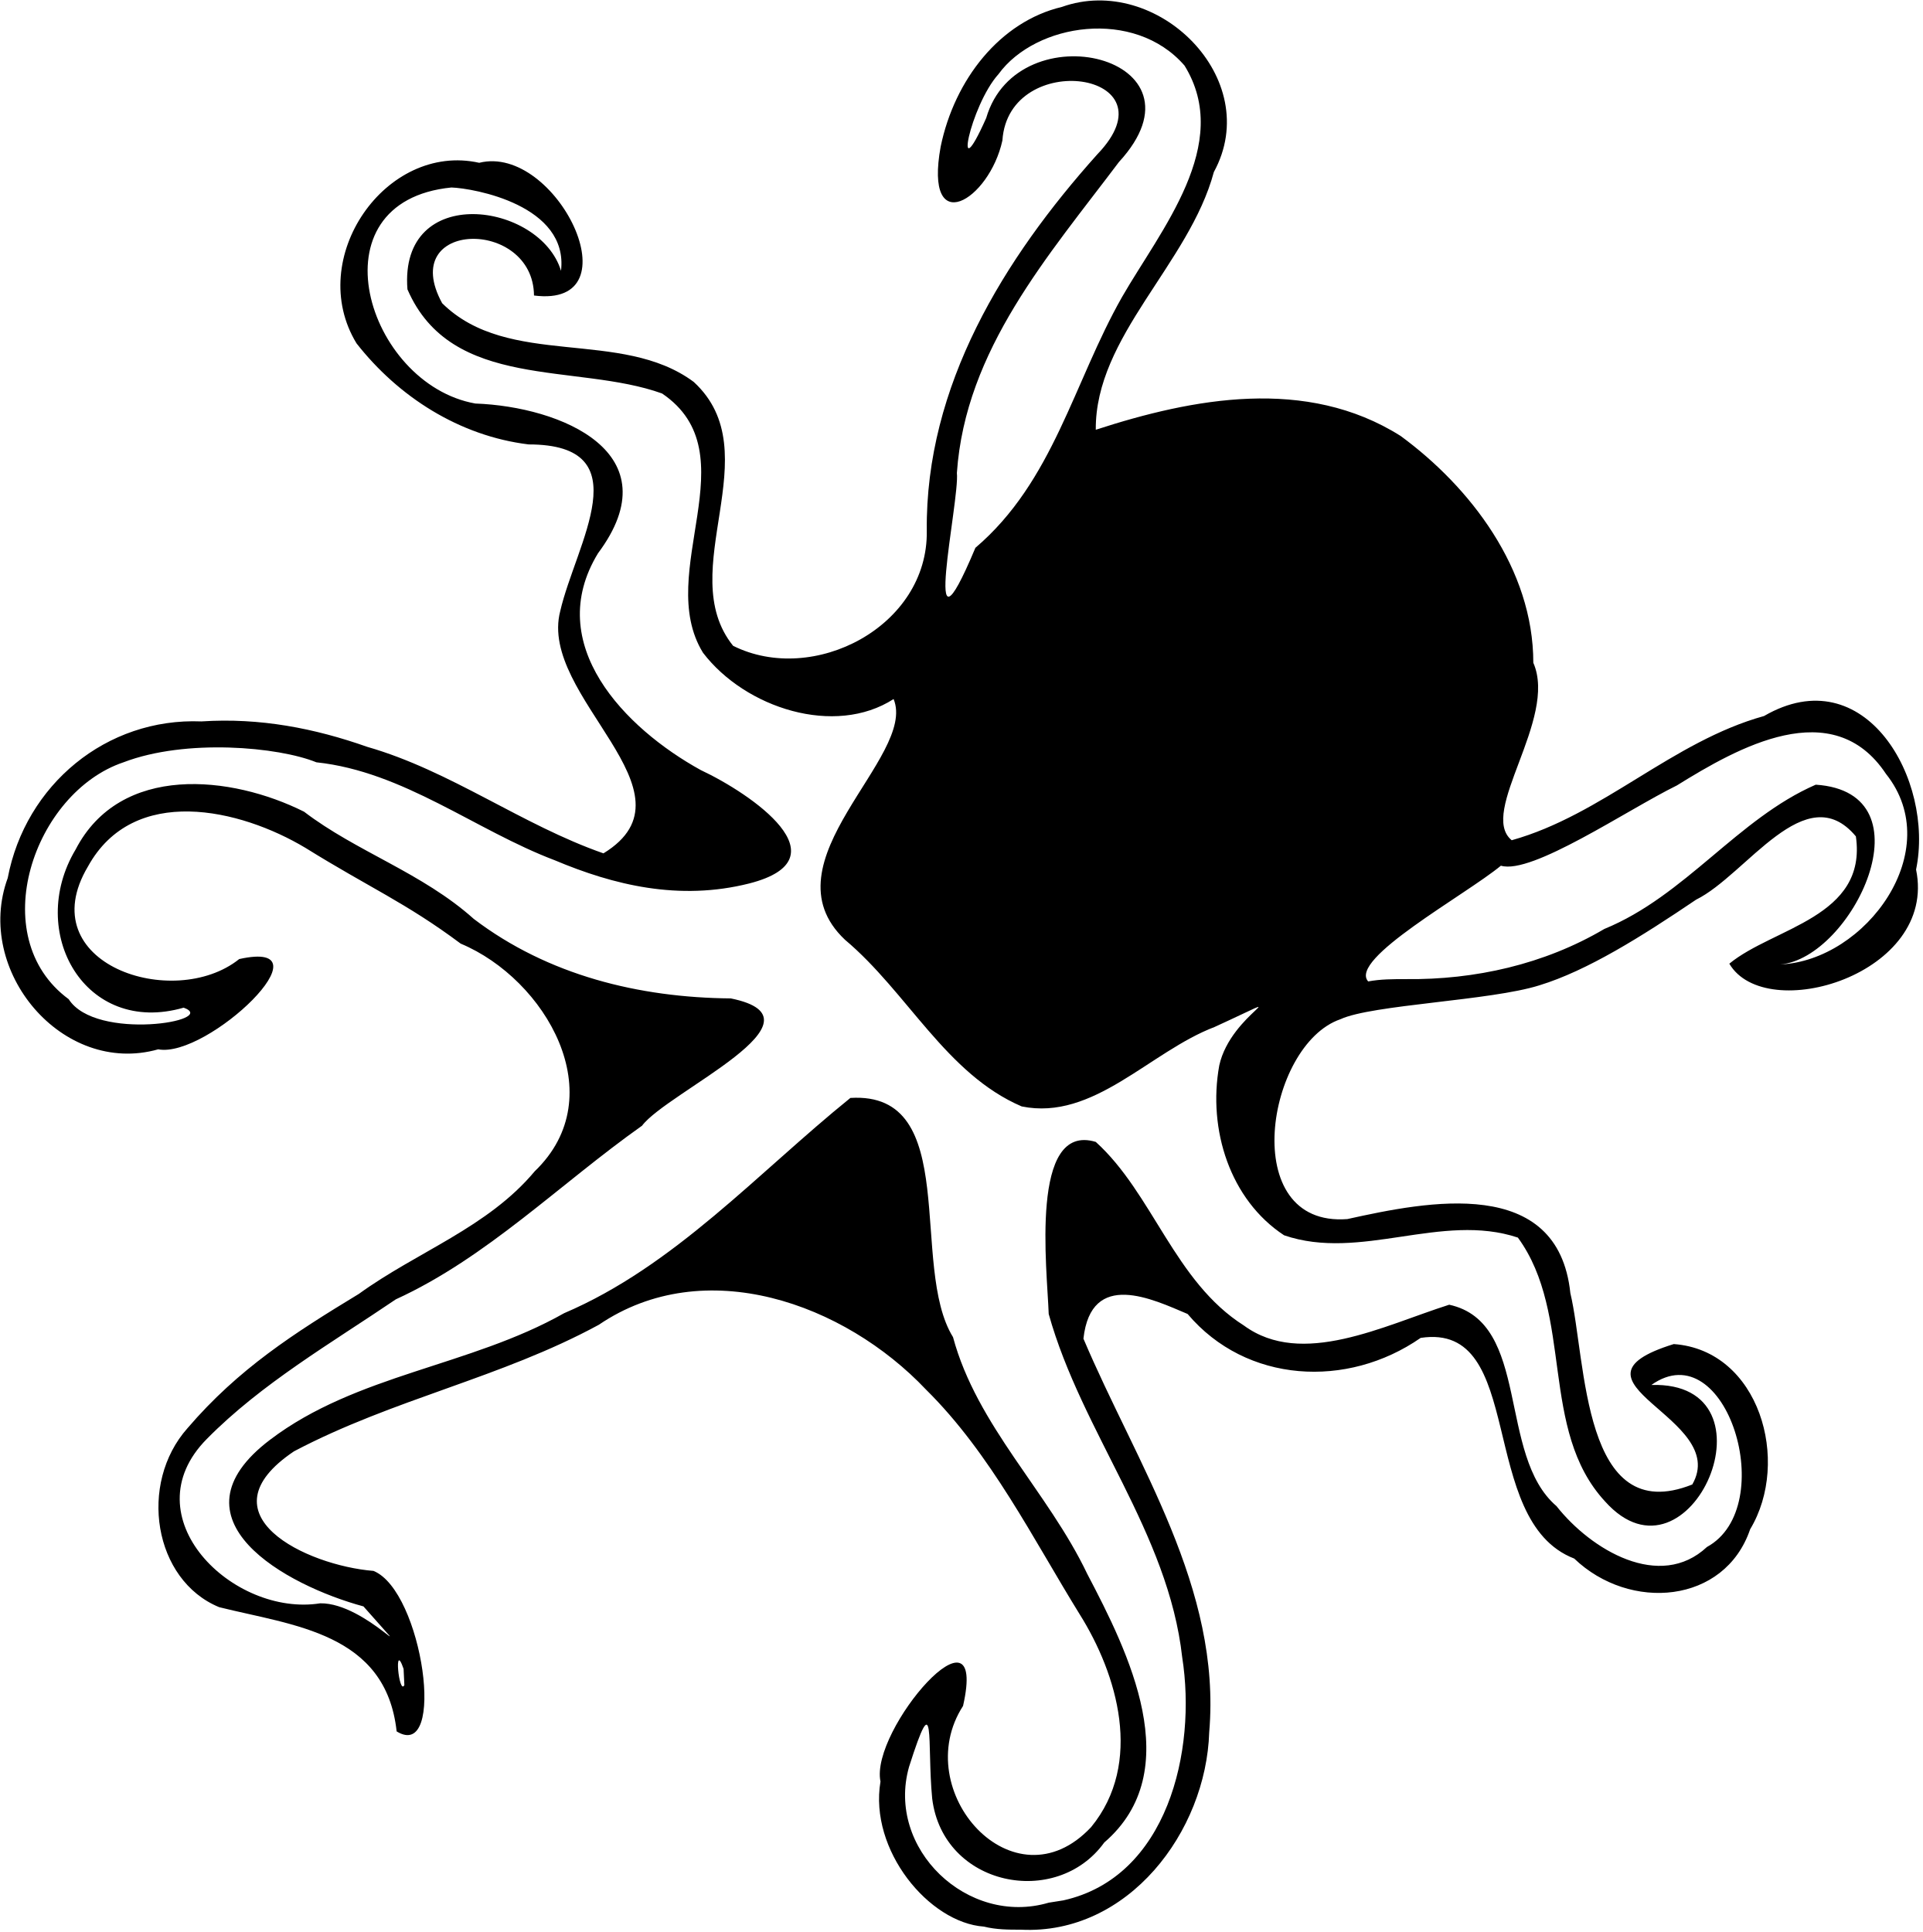
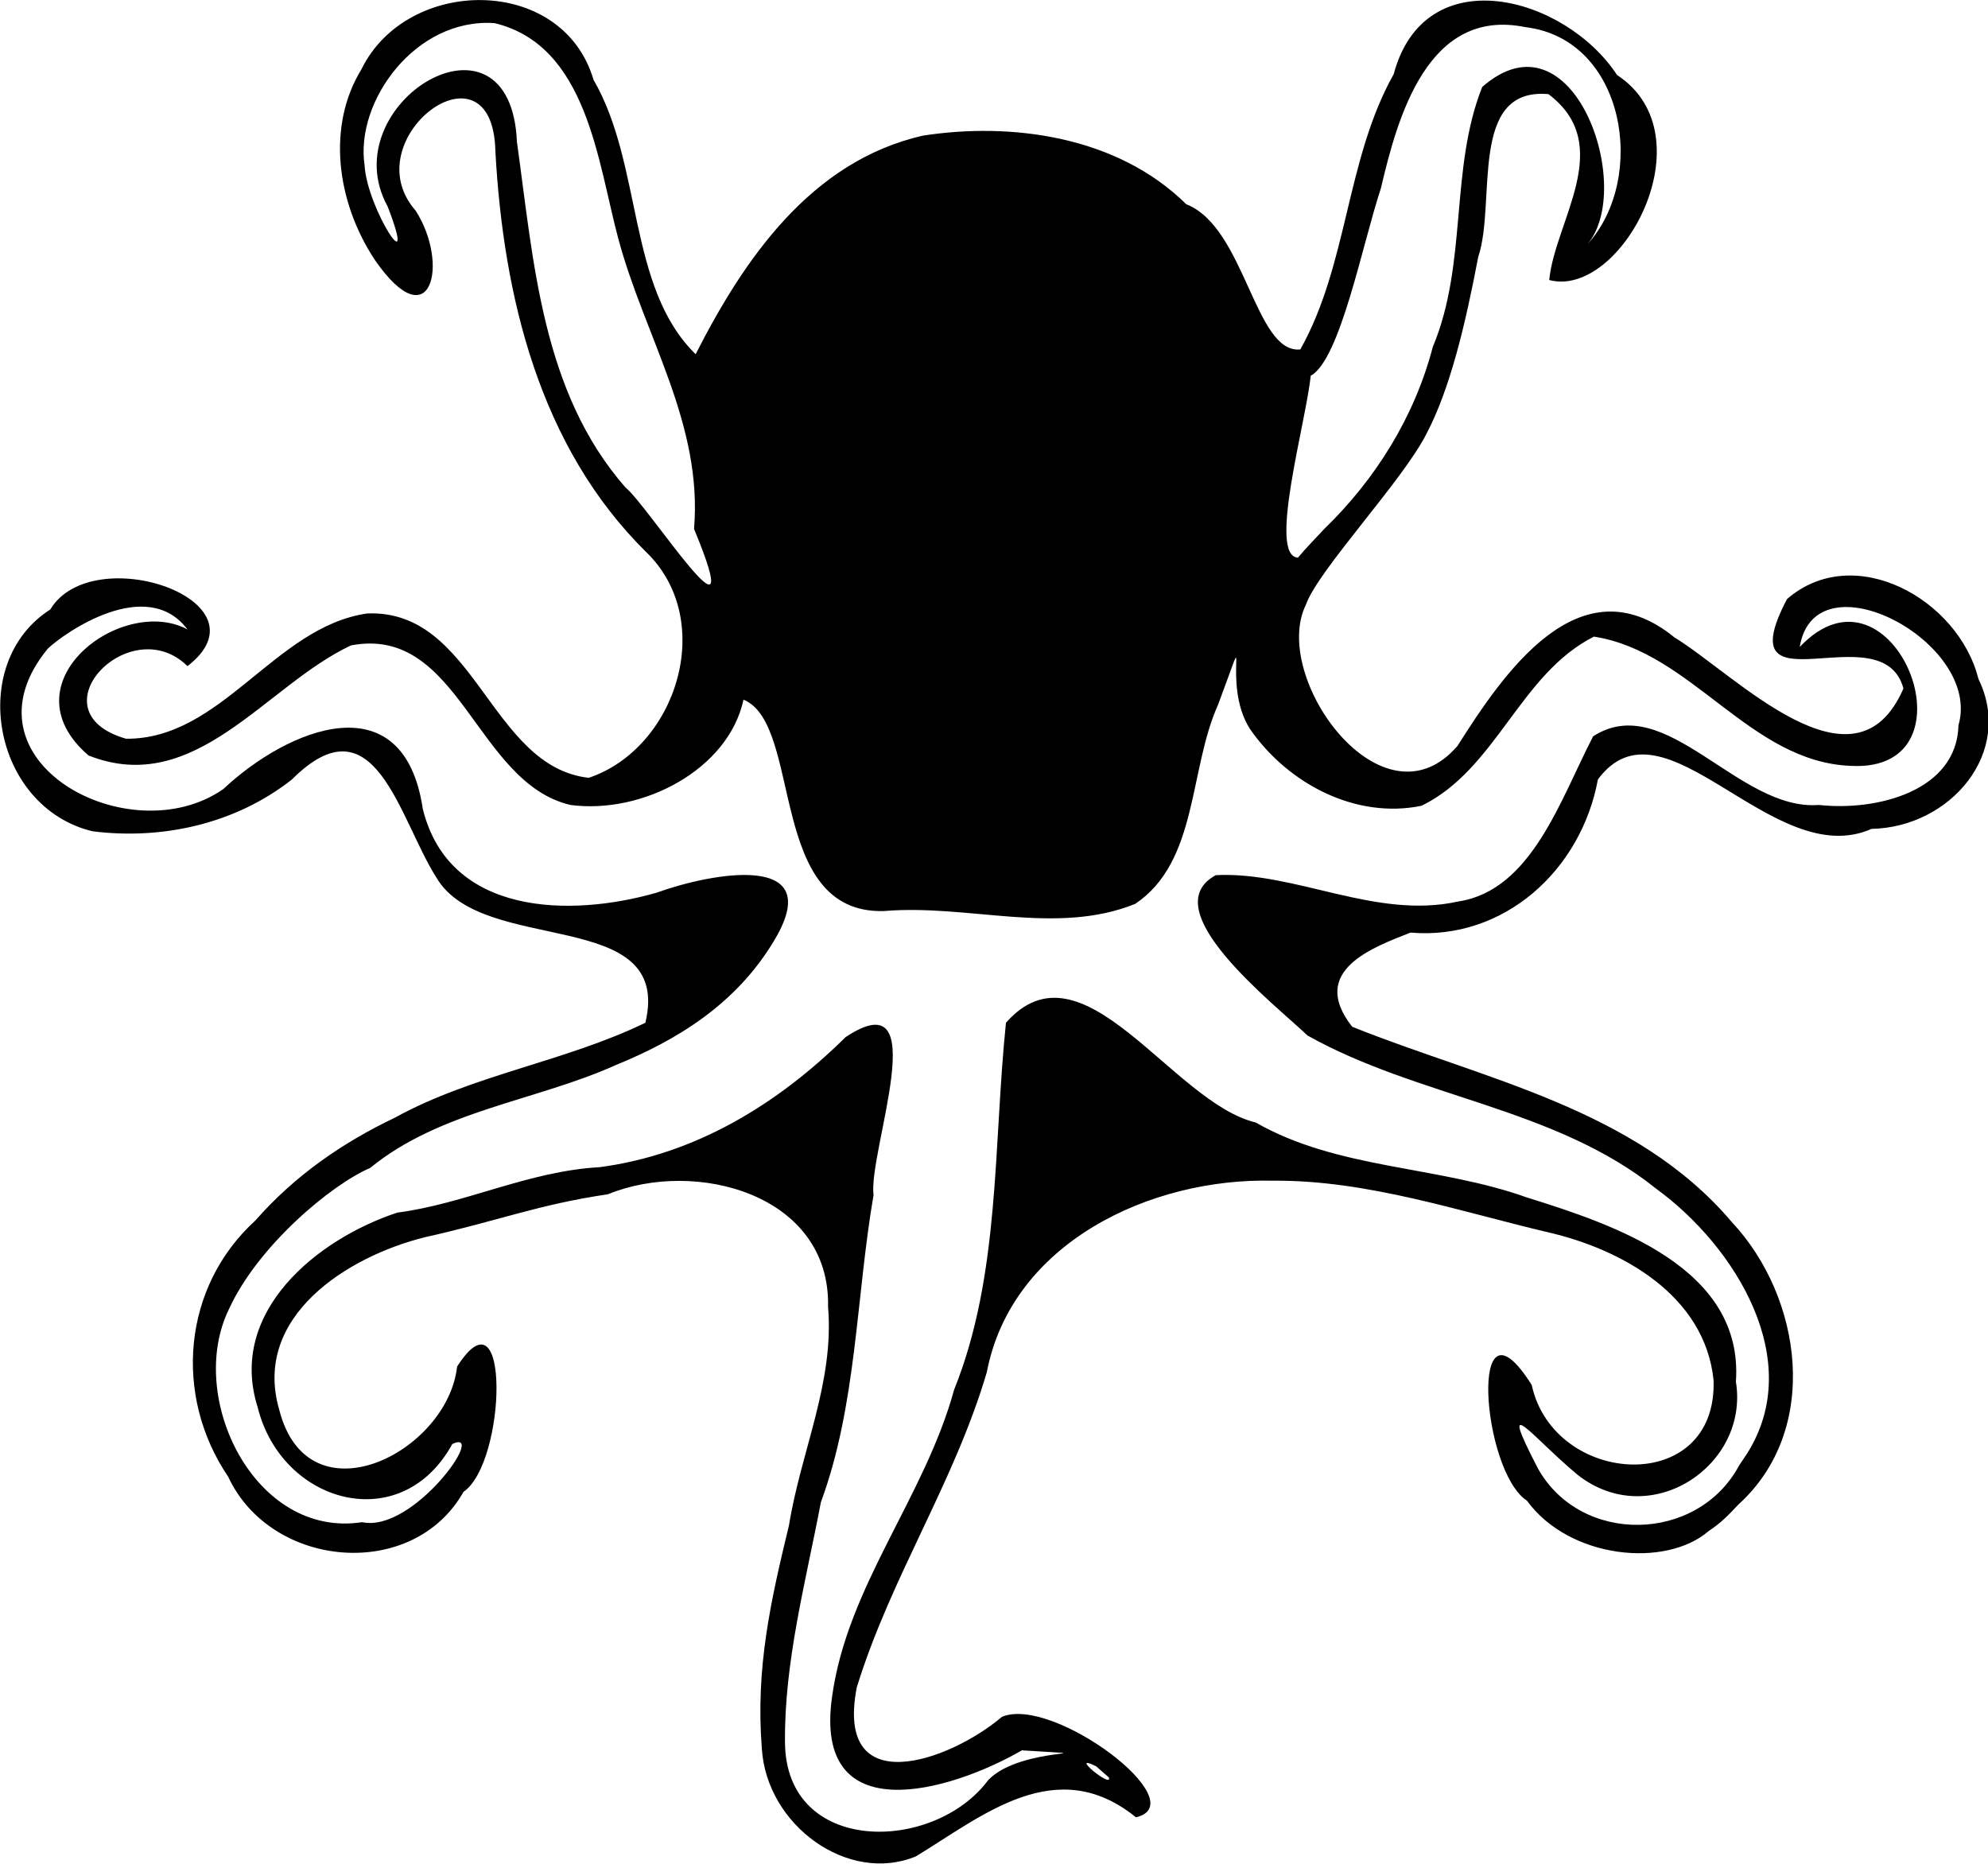
- <svg xmlns="http://www.w3.org/2000/svg" version="1.1" id="svg10" x="0px" y="0px" viewBox="0 0 249.1 250.4" style="enable-background:new 0 0 249.1 250.4;" xml:space="preserve">
-   <path id="path20" d="M127.5,249.7c-7.1-0.5-14.9-9.9-13.4-18.8c-1.4-6.7,14-24.4,10.7-9.8  c-7.1,11,6.6,26.4,16.6,15.7c6.8-8.3,3.4-19.8-1.5-27.6c-6-9.7-11.5-20.8-19.9-29.1c-10.6-11.2-28.7-17.7-42.4-8.4  c-12.7,6.9-26.6,9.6-39.5,16.4c-12.2,8.2,1.6,14.8,10.3,15.5c6.4,2.6,9.5,24.8,3,20.8c-1.4-12.8-13.4-13.7-23-16.1  c-8.5-3.5-10.5-16-4.1-23.2c6.6-7.7,13.8-12.3,22.2-17.4c7.6-5.5,16.7-8.6,22.8-15.9c10.2-9.8,1.4-24.9-9.6-29.5  c-7.1-5.3-11.9-7.3-20.1-12.4c-8.5-5.1-22.3-8.3-28.2,2.4c-7.5,12.6,11.1,18.8,19.6,12c12.2-2.7-4.1,12.9-10.5,11.7  c-12.4,3.5-23.9-10.2-19.5-22.2c2.3-12.1,12.8-20.8,25.1-20.3c7.6-0.5,14.7,0.9,21.5,3.3c10.8,3.1,20,10.1,30.6,13.8  c12.9-7.9-8.5-20.3-5.6-31.4c2-8.7,10.6-21.6-4.1-21.6c-9-1.1-16.9-6.2-22.3-13.1C39.5,33.5,50,18.4,62.1,21.1  c10-2.5,20.4,18.9,7.1,17.2c-0.1-10.1-17.8-9.8-11.9,1c8.6,8.5,23.2,3.2,32.6,10.2c10,9.2-2.7,24.5,5.1,34.2  c10.4,5.2,25.3-2.5,25.1-14.9c-0.2-18.8,10-35.3,22.1-48.8c10.3-10.7-11.5-13.8-12.3-1.8c-1.7,7.8-10.2,12.9-8,0.8  c1.8-8.7,7.7-16.2,15.7-18.1c12.3-4.4,26.3,9.3,19.7,21.4c-3.2,11.9-15.4,21.3-15.3,33.4c12.6-4.1,27.3-6.9,39.5,0.8  c9,6.6,17.2,17.2,17.2,29.4c3.2,7.3-7.2,19.4-2.8,23c11.8-3.3,20.8-12.8,32.7-16.1c13.1-7.6,22.1,8.3,19.7,19.9  c2.8,13.6-19.5,20.2-24.2,12.2c5.7-4.7,17.9-6,16.4-16.5c-6.5-7.8-14.2,5-20.7,8.2c-7.1,4.8-14.1,9.2-20.3,11.1  c-6.3,2-21.7,2.5-25.8,4.4c-9.6,3.3-13.4,27,0.9,25.9c10.4-2.3,27.3-5.7,28.9,9.6c2.1,8.8,1.5,30.5,15.8,24.8  c5-8.7-18.2-13.3-2.4-18.2c11.1,0.8,15.2,15.2,9.9,24c-3.3,9.7-15.6,10.7-22.8,3.8c-12.7-4.9-6.1-30.7-19.9-28.6  c-9.5,6.6-22.6,5.9-30.2-3.1c-4.5-1.9-12.5-5.8-13.5,3.2c6.9,16.3,17.9,32.3,16.3,51c-0.4,12.9-10.5,26.3-24.4,25.6  C130.7,250.1,129.1,250.1,127.5,249.7L127.5,249.7z M137.8,246.3c13.5-3,17.3-19.4,15.4-31.5c-1.8-16.2-13-29.1-17.3-44.5  c-0.2-5.8-2.5-24.9,6.1-22.3c7.4,6.7,10.2,18.1,19.2,23.8c7.5,5.5,18.1,0,26.6-2.7c10.6,2.3,6.2,19.5,13.9,26.1  c4.5,5.7,13.4,11,19.5,5.3c9.5-5.2,2.5-27.9-7.2-21c17-0.5,5,27.4-6,15.1c-8.6-9.3-4-24.2-11.3-34.2c-9.9-3.3-20.4,3.1-30.3-0.3  c-7-4.6-9.9-13.7-8.4-22c1.5-6.9,11-10.3-0.6-5c-8.4,3.2-15.7,12.2-25,10.3c-9.8-4.2-14.8-14.8-22.9-21.6  c-10.7-10.1,9.4-23.7,6.3-31.2c-7.6,4.9-19.2,1.2-24.7-6c-6.4-10.4,6.2-25.8-5.3-33.6c-11.1-4-27.3-0.3-33-13.5  c-1.1-13.9,17.2-11.3,19.9-2.4c1-8.5-11.3-10.7-14.2-10.8c-18.2,1.8-11,25.5,3.1,28c11.1,0.4,25.6,6.4,15.9,19.4  c-7.2,11.8,3.5,22.7,13.3,28.1c6.6,3.1,18.8,11.5,6.3,14.7c-9.1,2.3-17.6,0.2-25.2-3C61.6,107.6,52.3,100,41,98.8  c-4.9-2-16.9-3.1-25,0c-11.6,3.9-18.1,22.6-7.1,30.7c3.5,5.5,19.6,2.8,14.9,1.1c-12.8,3.7-20.4-9.8-14-20.5  c5.8-11.2,20.2-9.6,29.6-4.9c6.8,5.2,15.3,7.9,22,13.9c9.6,7.3,21.4,10.2,33.3,10.3c13.3,2.7-8.2,12.1-11.5,16.5  c-10.6,7.5-20.1,17.1-31.9,22.5c-8.4,5.7-17.4,10.9-24.5,18.1c-10,10.1,3.4,23.1,14.7,21.3c6-0.1,13.5,9.4,5.6,0.4  c-10-2.7-25.7-11.3-12.1-21.6c11.2-8.5,25.9-9.5,38.1-16.4c14.3-6.1,25.1-18.2,37.1-27.9c14.5-0.9,7.6,21.8,13.3,31  c3.1,11.5,12.3,20,17.4,30.7c5.3,10.1,13,25.5,2.2,34.8c-6.2,8.6-20.9,5.7-22.3-5.7c-0.7-7.3,0.5-15.1-3-4.1  c-3,10.6,7.6,20.7,18.1,17.6L137.8,246.3L137.8,246.3z M52.3,216.3c-1.3-3.8-0.6,3.5,0.1,2.1L52.3,216.3z M182.2,126.9  c8.9,0.1,17.9-1.9,25.7-6.5c10.5-4.3,17.3-14.3,27.4-18.7c15.1,1,4.7,22.5-4.6,23.3c11.1-0.5,21.6-14.8,13.7-24.7  c-6.9-10.4-19.2-3.4-27.1,1.5c-6.5,3.2-18.8,11.6-22.8,10.4c-4.6,3.8-19.8,12.1-17.2,15C178.9,126.9,180.5,126.9,182.2,126.9z   M126.4,71c10.1-8.6,12.7-21.4,19-32.5c5-8.7,14.4-19.8,8.1-30c-6.5-7.5-19.3-5.5-24.1,1.1c-3.7,4.1-6,15.6-1.6,5.7  c4.1-14.1,29.7-7.9,17.2,5.7c-9.1,12.1-19.9,24.3-21,40.3C124.4,64.8,119.1,88.4,126.4,71z" />
+ <svg xmlns="http://www.w3.org/2000/svg" version="1.1" id="svg10" x="0px" y="0px" viewBox="0 0 249.2 233.6" style="enable-background:new 0 0 249.2 233.6;" xml:space="preserve">
+   <path id="path20" d="M214.2,191.9c-5.4,4.7-17.5,3.5-22.8-3.8c-5.7-3.7-7.4-27.2,0.6-14.5  c2.8,12.8,23.3,14,22.8-0.6c-1.1-10.7-11.6-16.4-20.6-18.5c-11.1-2.6-22.8-6.6-34.6-6.5c-15.4-0.4-32.8,7.8-35.9,24  c-4.1,13.9-12,25.6-16.3,39.5c-2.8,14.4,11.6,9.3,18.2,3.7c6.4-2.7,24.3,10.8,16.8,12.6c-10-8.1-19.2-0.2-27.6,4.9  c-8.5,3.5-18.7-3.9-19.3-13.5c-0.8-10.1,1.1-18.5,3.4-28c1.5-9.3,5.7-17.9,4.9-27.4c0.3-14.1-16.6-18.6-27.6-14.1  c-8.8,1.3-13.6,3.3-23,5.4c-9.6,2.4-21.6,9.9-18.2,21.6c3.6,14.2,21.1,5.4,22.3-5.4c6.7-10.5,6.2,12,0.8,15.7  c-6.3,11.2-24.1,9.7-29.5-1.9c-6.9-10.2-5.7-23.8,3.4-32.1c5-5.7,11-9.8,17.5-12.9c9.8-5.4,21.3-7,31.4-11.9  c3.5-14.7-20.4-8.3-26.2-18.2C50,102.6,47,87.3,36.6,97.7c-7.1,5.6-16.3,7.6-25,6.5c-12.5-3-15.8-21.1-5.3-27.8  c5.3-8.8,27.8-1.1,17.2,7.1c-7.2-7.1-19.5,5.7-7.7,9.1C27.8,92.7,34.4,78.6,46,76.9c13.6-0.6,15.4,19.2,27.8,20.6  c11-3.7,16.1-19.7,7.2-28.3C67.6,56,63.1,37.1,62.1,19c-0.3-14.8-17.9-1.6-10,7.4c4.3,6.7,1.9,16.3-5.1,6.2  c-4.9-7.4-6-16.9-1.7-23.9C51-3,70.5-3.2,74.4,10c6.2,10.7,4.2,26,12.8,34.4c6-11.8,14.4-24.2,28.5-27.4c11-1.7,24.3,0,33,8.6  c7.4,2.9,8.6,18.8,14.3,18.2c6-10.7,5.7-23.8,11.7-34.5c3.9-14.6,21.5-9.8,28,0.1c11.6,7.6,0.5,28.1-8.5,25.7  c0.7-7.4,8.4-16.9-0.1-23.3c-10.1-0.9-6.5,13.6-8.8,20.4c-1.6,8.4-3.5,16.5-6.5,22.2c-3,5.9-13.6,17.1-15.1,21.4  c-4.5,9.1,9.6,28.6,19,17.7c5.7-9,15.3-23.3,27.2-13.6c7.7,4.7,22.6,20.5,28.7,6.4c-2.6-9.7-22.3,3.5-14.6-11.2  c8.4-7.3,21.5,0,24,10c4.5,9.2-3.5,18.6-13.4,18.8c-12.4,5.5-26-17.4-34.3-6.2c-2.1,11.4-11.8,20.2-23.5,19.2  c-4.5,1.8-12.9,4.7-7.3,11.8c16.4,6.6,35.5,10.2,47.6,24.5c8.8,9.4,11.2,26,0.8,35.4C216.7,189.9,215.6,191,214.2,191.9L214.2,191.9  z M219,182.2c7.4-11.7-1.5-26-11.4-33.2c-12.7-10.2-29.8-11.4-43.7-19.2c-4.2-4-19.4-15.8-11.5-20.1c10-0.5,20,5.6,30.4,3.3  c9.2-1.4,12.8-12.8,16.9-20.7c9.1-5.9,18.2,9.4,28.3,8.6c7.2,0.8,17.3-1.7,17.5-10c3-10.4-18-21.5-19.9-9.8  c11.7-12.4,22.9,15.8,6.4,14.9c-12.7-0.5-19.9-14.3-32.2-16.2c-9.3,4.7-12.2,16.6-21.6,21.2c-8.2,1.7-16.7-2.7-21.5-9.6  c-3.8-5.9,0.5-15.1-4-3.1c-3.7,8.2-2.5,19.7-10.4,25c-9.9,4-20.9,0-31.5,0.9c-14.7,0.4-10.1-23.4-17.6-26.5  c-1.9,8.8-12.7,14.4-21.7,13.2c-11.9-2.8-13.9-22.6-27.5-20c-10.7,5-19.5,19.1-32.9,13.8c-10.6-9.1,4.2-20.2,12.4-15.8  C18.4,72.1,8.1,79.3,6,81.3c-11.6,14.1,10.3,25.8,22,17.6c8.1-7.6,22.6-13.6,25,2.5c3.3,13.4,18.5,13.6,29.3,10.5  c6.9-2.5,21.4-5.2,14.8,5.9c-4.8,8.1-12.3,12.6-19.9,15.7c-10,4.5-22,5.7-30.8,12.9c-4.9,2.1-14.1,9.8-17.7,17.7  c-5.4,11,3.2,28.8,16.7,26.7c6.4,1.4,15.8-11.9,11.3-9.8c-6.4,11.7-21.4,7.5-24.4-4.6c-3.8-12,7.5-21.1,17.5-24.4  c8.5-1.1,16.4-5.2,25.4-5.7c12-1.6,22.3-7.9,30.8-16.3c11.3-7.5,2.8,14.4,3.5,19.8c-2.2,12.8-2.1,26.3-6.6,38.5  c-1.9,10-4.6,20-4.5,30.1c0.1,14.2,18.7,13.9,25.5,4.7c4.2-4.3,16.2-2.9,4.2-3.7c-9,5.2-26.2,10.2-23.8-6.7  c1.9-13.9,11.6-25,15.3-38.5c5.8-14.4,4.9-30.6,6.5-46c9.6-10.9,20.8,10,31.3,12.5c10.3,5.9,22.8,5.4,34,9.4  c10.9,3.4,27.2,8.8,26.2,23.1c1.7,10.5-10.7,18.8-19.8,11.7c-5.7-4.7-10.3-11-5-0.8c5.4,9.6,20,9.3,25.2-0.4L219,182.2L219,182.2z   M137.4,221.4c-3.6-1.8,2.1,2.9,1.6,1.4L137.4,221.4z M166,66.3c6.4-6.2,11.3-14,13.6-22.8c4.4-10.5,2.1-22.3,6.2-32.6  c11.4-10,19.2,12.6,13.2,19.7c7.5-8.2,4.8-25.7-7.8-27.2c-12.2-2.5-16,11.2-18.1,20.2c-2.3,6.9-5.1,21.5-8.8,23.5  c-0.6,5.9-5.4,22.6-1.6,22.8C163.7,68.7,164.8,67.6,166,66.3z M87,66.3c1.1-13.2-6.2-24.1-9.5-36.4C74.9,20.2,73.6,5.7,62,2.9  c-9.9-0.7-17.5,9.8-16.3,17.8c0.3,5.5,6.8,15.3,2.9,5.2C41.5,13,64-0.7,64.8,17.8c2.1,15,3.1,31.3,13.6,43.3  C81.2,63.3,94.2,83.7,87,66.3z" />
</svg>
